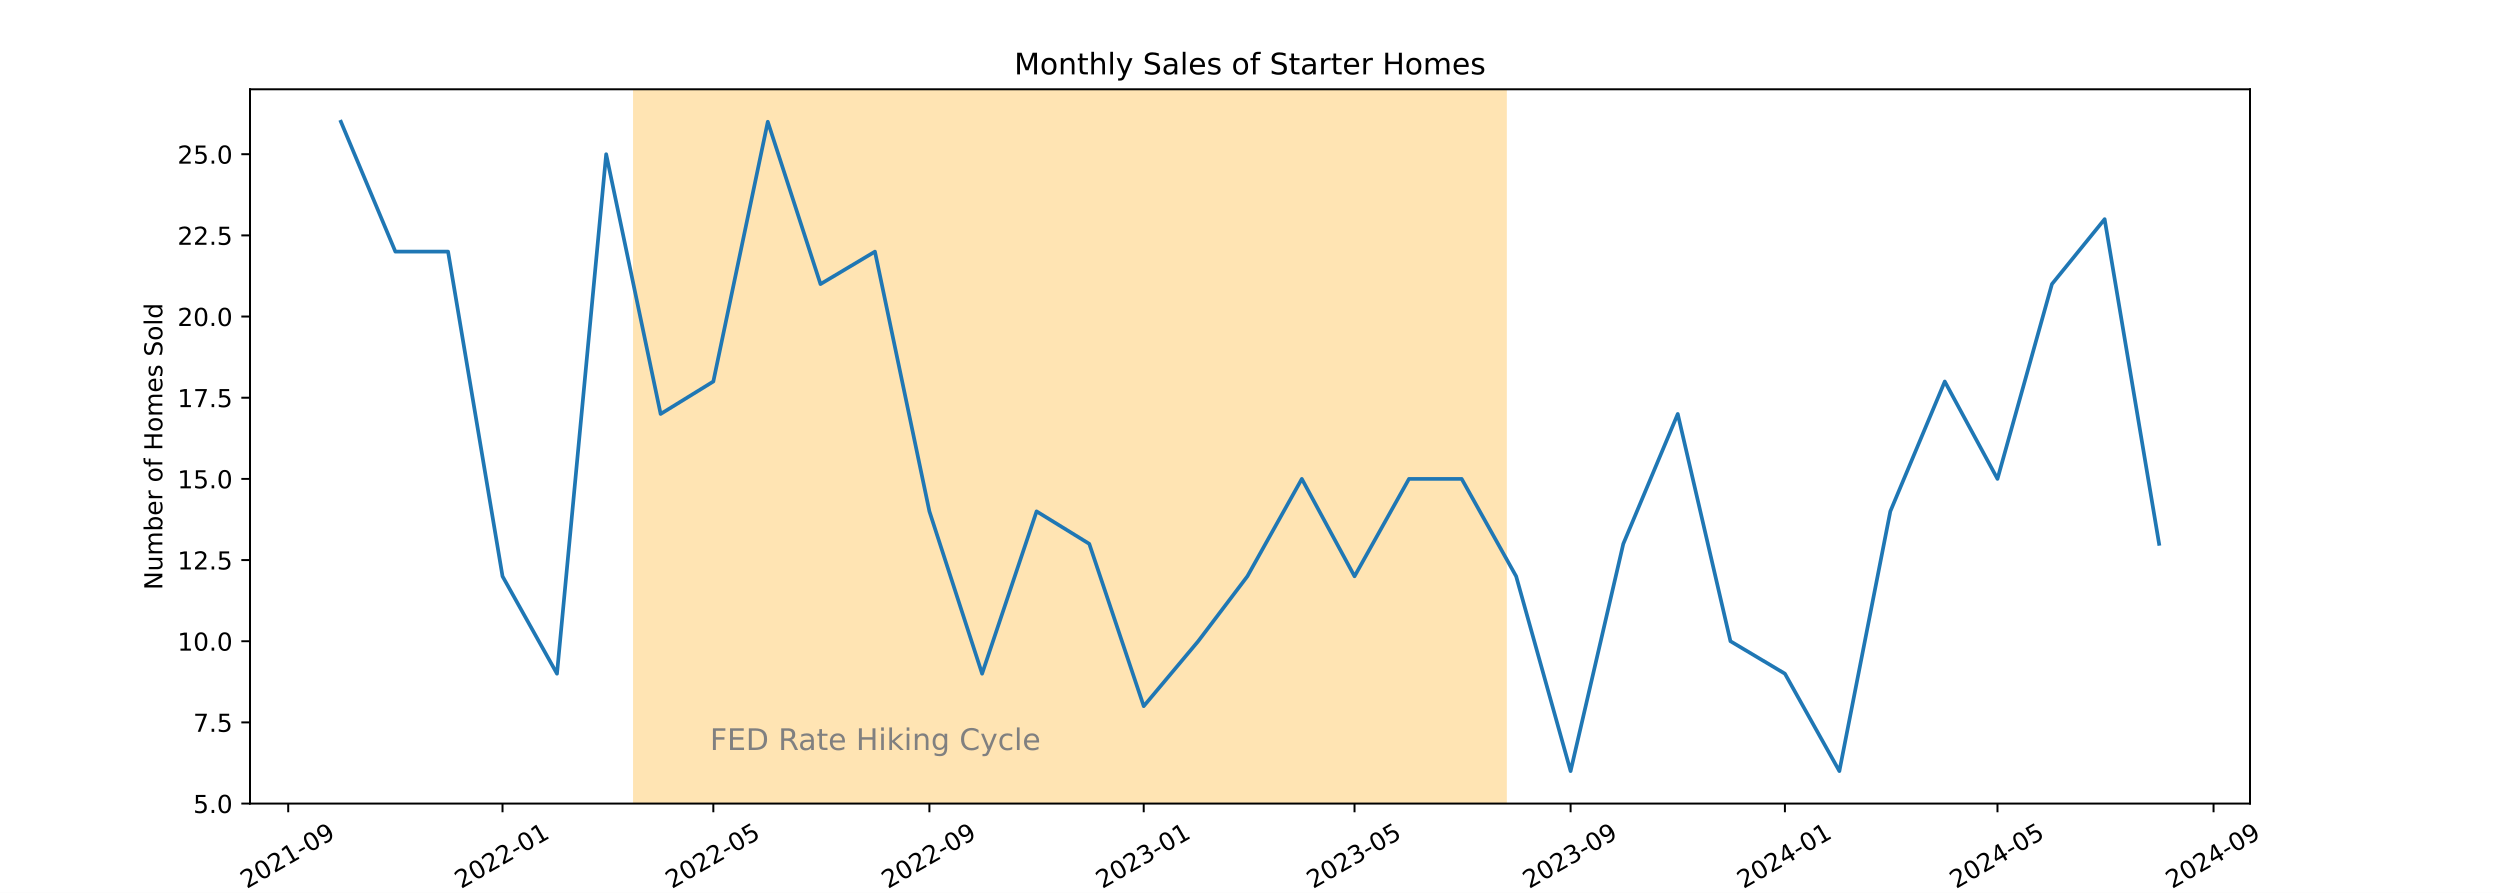
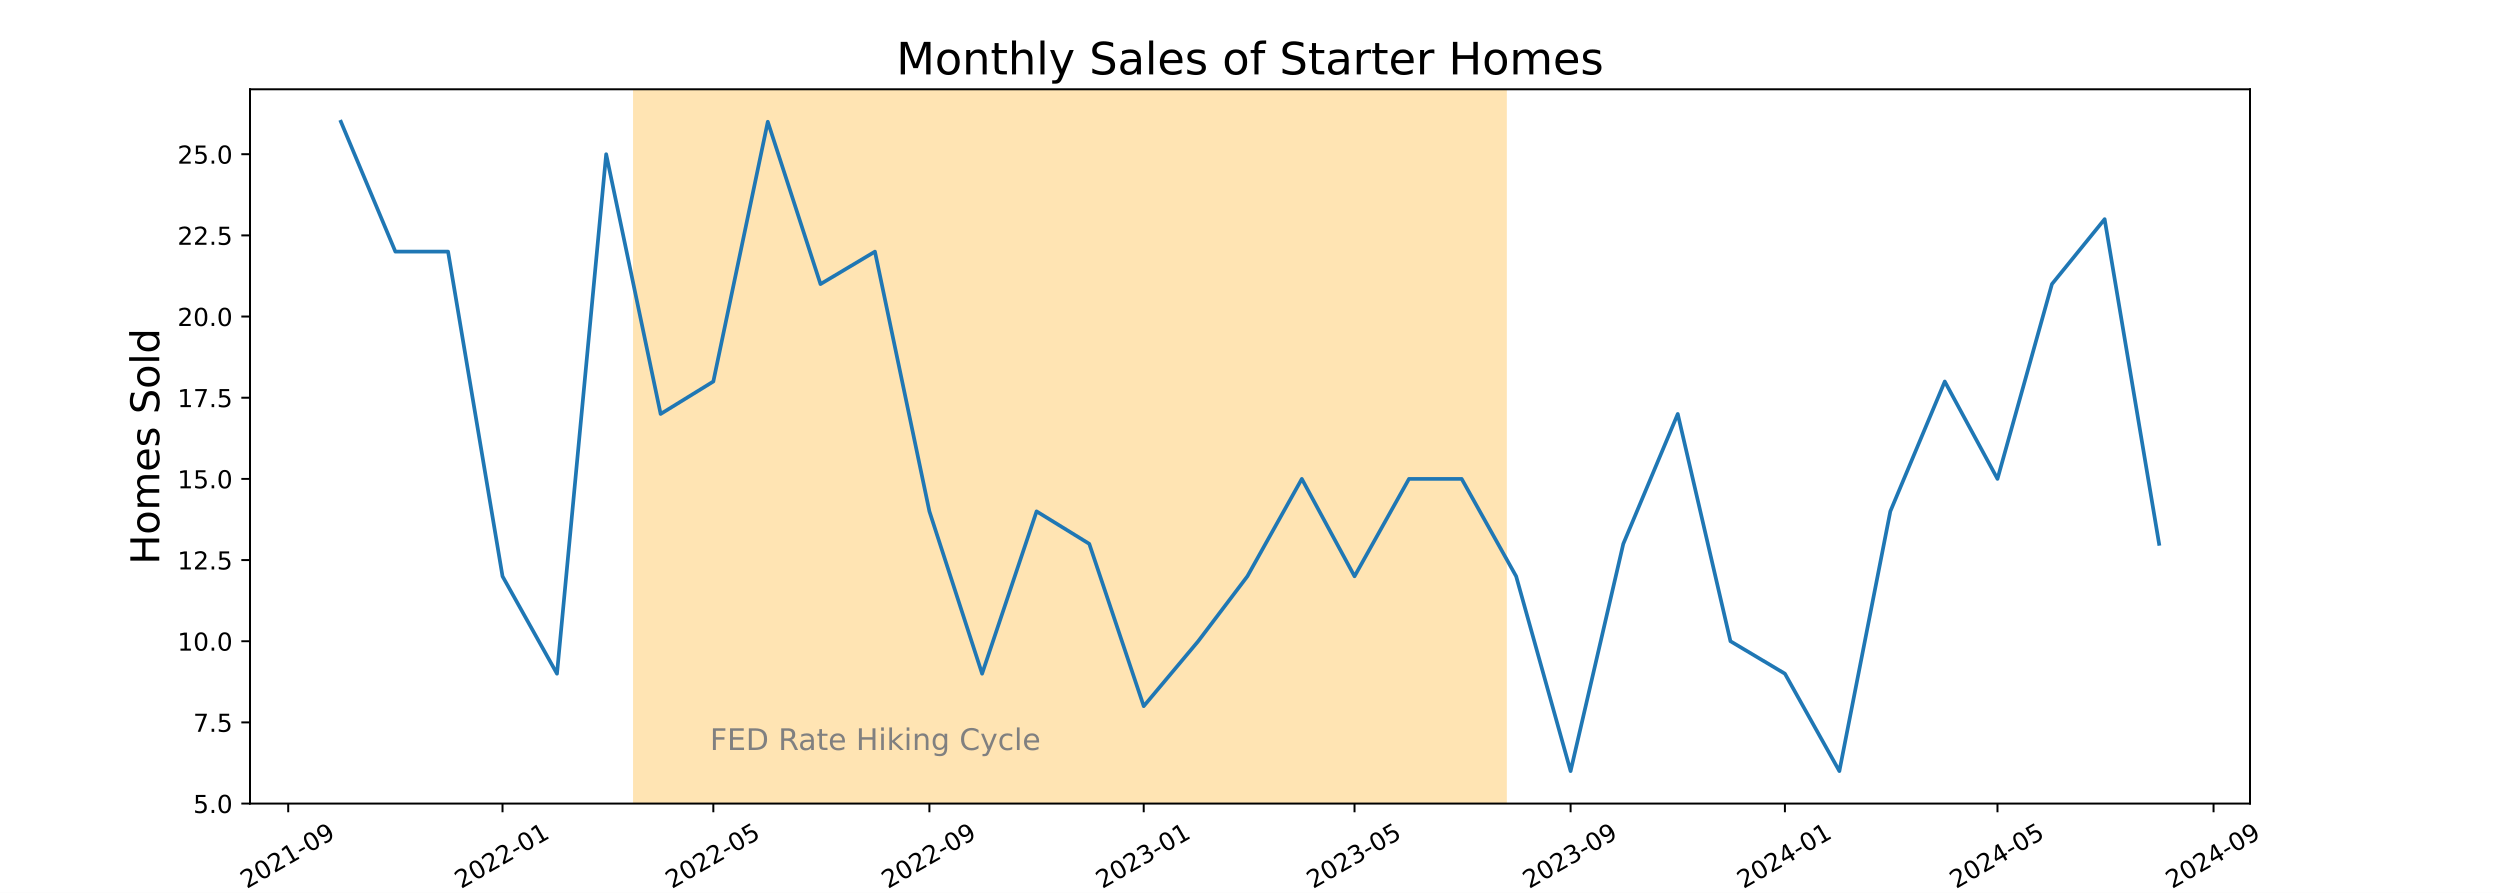
<svg xmlns="http://www.w3.org/2000/svg" xmlns:xlink="http://www.w3.org/1999/xlink" width="1008pt" height="360pt" viewBox="0 0 1008 360" version="1.1">
  <defs>
    <style type="text/css">*{stroke-linejoin: round; stroke-linecap: butt}</style>
  </defs>
  <g id="figure_1">
    <g id="patch_1">
      <path d="M 0 360  L 1008 360  L 1008 0  L 0 0  z " style="fill: #ffffff" />
    </g>
    <g id="axes_1">
      <g id="patch_2">
        <path d="M 100.8 324  L 907.2 324  L 907.2 36  L 100.8 36  z " style="fill: #ffffff" />
      </g>
      <g id="PolyCollection_1" />
      <g id="patch_3">
-         <path d="M 255.741 324  L 255.741 36  L 607.058 36  L 607.058 324  z " clip-path="url(#pe6e4d10401)" style="fill: #ffa500; opacity: 0.3; stroke: #ffa500; stroke-linejoin: miter" />
+         <path d="M 255.741 324  L 255.741 36  L 607.058 36  L 607.058 324  z " clip-path="url(#p9a53fb9c13)" style="fill: #ffa500; opacity: 0.3; stroke: #ffa500; stroke-linejoin: miter" />
      </g>
      <g id="matplotlib.axis_1">
        <g id="xtick_1">
          <g id="line2d_1">
            <defs>
-               <path id="m9766811fde" d="M 0 0  L 0 3.5  " style="stroke: #000000; stroke-width: 0.8" />
+               <path id="md01c073abd" d="M 0 0  L 0 3.5  " style="stroke: #000000; stroke-width: 0.8" />
            </defs>
            <g>
-               <use xlink:href="#m9766811fde" x="116.206" y="324" style="stroke: #000000; stroke-width: 0.8" />
+               <use xlink:href="#md01c073abd" x="116.206" y="324" style="stroke: #000000; stroke-width: 0.8" />
            </g>
          </g>
          <g id="text_1">
            <g transform="translate(99.49273 358.4718) rotate(-30) scale(0.1 -0.1)">
              <defs>
                <path id="DejaVuSans-32" d="M 1228 531  L 3431 531  L 3431 0  L 469 0  L 469 531  Q 828 903 1448 1529  Q 2069 2156 2228 2338  Q 2531 2678 2651 2914  Q 2772 3150 2772 3378  Q 2772 3750 2511 3984  Q 2250 4219 1831 4219  Q 1534 4219 1204 4116  Q 875 4013 500 3803  L 500 4441  Q 881 4594 1212 4672  Q 1544 4750 1819 4750  Q 2544 4750 2975 4387  Q 3406 4025 3406 3419  Q 3406 3131 3298 2873  Q 3191 2616 2906 2266  Q 2828 2175 2409 1742  Q 1991 1309 1228 531  z " transform="scale(0.015625)" />
                <path id="DejaVuSans-30" d="M 2034 4250  Q 1547 4250 1301 3770  Q 1056 3291 1056 2328  Q 1056 1369 1301 889  Q 1547 409 2034 409  Q 2525 409 2770 889  Q 3016 1369 3016 2328  Q 3016 3291 2770 3770  Q 2525 4250 2034 4250  z M 2034 4750  Q 2819 4750 3233 4129  Q 3647 3509 3647 2328  Q 3647 1150 3233 529  Q 2819 -91 2034 -91  Q 1250 -91 836 529  Q 422 1150 422 2328  Q 422 3509 836 4129  Q 1250 4750 2034 4750  z " transform="scale(0.015625)" />
                <path id="DejaVuSans-31" d="M 794 531  L 1825 531  L 1825 4091  L 703 3866  L 703 4441  L 1819 4666  L 2450 4666  L 2450 531  L 3481 531  L 3481 0  L 794 0  L 794 531  z " transform="scale(0.015625)" />
                <path id="DejaVuSans-2d" d="M 313 2009  L 1997 2009  L 1997 1497  L 313 1497  L 313 2009  z " transform="scale(0.015625)" />
                <path id="DejaVuSans-39" d="M 703 97  L 703 672  Q 941 559 1184 500  Q 1428 441 1663 441  Q 2288 441 2617 861  Q 2947 1281 2994 2138  Q 2813 1869 2534 1725  Q 2256 1581 1919 1581  Q 1219 1581 811 2004  Q 403 2428 403 3163  Q 403 3881 828 4315  Q 1253 4750 1959 4750  Q 2769 4750 3195 4129  Q 3622 3509 3622 2328  Q 3622 1225 3098 567  Q 2575 -91 1691 -91  Q 1453 -91 1209 -44  Q 966 3 703 97  z M 1959 2075  Q 2384 2075 2632 2365  Q 2881 2656 2881 3163  Q 2881 3666 2632 3958  Q 2384 4250 1959 4250  Q 1534 4250 1286 3958  Q 1038 3666 1038 3163  Q 1038 2656 1286 2365  Q 1534 2075 1959 2075  z " transform="scale(0.015625)" />
              </defs>
              <use xlink:href="#DejaVuSans-32" />
              <use xlink:href="#DejaVuSans-30" x="63.623" />
              <use xlink:href="#DejaVuSans-32" x="127.246" />
              <use xlink:href="#DejaVuSans-31" x="190.869" />
              <use xlink:href="#DejaVuSans-2d" x="254.492" />
              <use xlink:href="#DejaVuSans-30" x="290.576" />
              <use xlink:href="#DejaVuSans-39" x="354.199" />
            </g>
          </g>
        </g>
        <g id="xtick_2">
          <g id="line2d_2">
            <g>
-               <use xlink:href="#m9766811fde" x="202.618" y="324" style="stroke: #000000; stroke-width: 0.8" />
+               <use xlink:href="#md01c073abd" x="202.618" y="324" style="stroke: #000000; stroke-width: 0.8" />
            </g>
          </g>
          <g id="text_2">
            <g transform="translate(185.9054 358.4718) rotate(-30) scale(0.1 -0.1)">
              <use xlink:href="#DejaVuSans-32" />
              <use xlink:href="#DejaVuSans-30" x="63.623" />
              <use xlink:href="#DejaVuSans-32" x="127.246" />
              <use xlink:href="#DejaVuSans-32" x="190.869" />
              <use xlink:href="#DejaVuSans-2d" x="254.492" />
              <use xlink:href="#DejaVuSans-30" x="290.576" />
              <use xlink:href="#DejaVuSans-31" x="354.199" />
            </g>
          </g>
        </g>
        <g id="xtick_3">
          <g id="line2d_3">
            <g>
-               <use xlink:href="#m9766811fde" x="287.614" y="324" style="stroke: #000000; stroke-width: 0.8" />
+               <use xlink:href="#md01c073abd" x="287.614" y="324" style="stroke: #000000; stroke-width: 0.8" />
            </g>
          </g>
          <g id="text_3">
            <g transform="translate(270.9014 358.4718) rotate(-30) scale(0.1 -0.1)">
              <defs>
                <path id="DejaVuSans-35" d="M 691 4666  L 3169 4666  L 3169 4134  L 1269 4134  L 1269 2991  Q 1406 3038 1543 3061  Q 1681 3084 1819 3084  Q 2600 3084 3056 2656  Q 3513 2228 3513 1497  Q 3513 744 3044 326  Q 2575 -91 1722 -91  Q 1428 -91 1123 -41  Q 819 9 494 109  L 494 744  Q 775 591 1075 516  Q 1375 441 1709 441  Q 2250 441 2565 725  Q 2881 1009 2881 1497  Q 2881 1984 2565 2268  Q 2250 2553 1709 2553  Q 1456 2553 1204 2497  Q 953 2441 691 2322  L 691 4666  z " transform="scale(0.015625)" />
              </defs>
              <use xlink:href="#DejaVuSans-32" />
              <use xlink:href="#DejaVuSans-30" x="63.623" />
              <use xlink:href="#DejaVuSans-32" x="127.246" />
              <use xlink:href="#DejaVuSans-32" x="190.869" />
              <use xlink:href="#DejaVuSans-2d" x="254.492" />
              <use xlink:href="#DejaVuSans-30" x="290.576" />
              <use xlink:href="#DejaVuSans-35" x="354.199" />
            </g>
          </g>
        </g>
        <g id="xtick_4">
          <g id="line2d_4">
            <g>
-               <use xlink:href="#m9766811fde" x="374.735" y="324" style="stroke: #000000; stroke-width: 0.8" />
+               <use xlink:href="#md01c073abd" x="374.735" y="324" style="stroke: #000000; stroke-width: 0.8" />
            </g>
          </g>
          <g id="text_4">
            <g transform="translate(358.0224 358.4718) rotate(-30) scale(0.1 -0.1)">
              <use xlink:href="#DejaVuSans-32" />
              <use xlink:href="#DejaVuSans-30" x="63.623" />
              <use xlink:href="#DejaVuSans-32" x="127.246" />
              <use xlink:href="#DejaVuSans-32" x="190.869" />
              <use xlink:href="#DejaVuSans-2d" x="254.492" />
              <use xlink:href="#DejaVuSans-30" x="290.576" />
              <use xlink:href="#DejaVuSans-39" x="354.199" />
            </g>
          </g>
        </g>
        <g id="xtick_5">
          <g id="line2d_5">
            <g>
-               <use xlink:href="#m9766811fde" x="461.148" y="324" style="stroke: #000000; stroke-width: 0.8" />
+               <use xlink:href="#md01c073abd" x="461.148" y="324" style="stroke: #000000; stroke-width: 0.8" />
            </g>
          </g>
          <g id="text_5">
            <g transform="translate(444.435 358.4718) rotate(-30) scale(0.1 -0.1)">
              <defs>
                <path id="DejaVuSans-33" d="M 2597 2516  Q 3050 2419 3304 2112  Q 3559 1806 3559 1356  Q 3559 666 3084 287  Q 2609 -91 1734 -91  Q 1441 -91 1130 -33  Q 819 25 488 141  L 488 750  Q 750 597 1062 519  Q 1375 441 1716 441  Q 2309 441 2620 675  Q 2931 909 2931 1356  Q 2931 1769 2642 2001  Q 2353 2234 1838 2234  L 1294 2234  L 1294 2753  L 1863 2753  Q 2328 2753 2575 2939  Q 2822 3125 2822 3475  Q 2822 3834 2567 4026  Q 2313 4219 1838 4219  Q 1578 4219 1281 4162  Q 984 4106 628 3988  L 628 4550  Q 988 4650 1302 4700  Q 1616 4750 1894 4750  Q 2613 4750 3031 4423  Q 3450 4097 3450 3541  Q 3450 3153 3228 2886  Q 3006 2619 2597 2516  z " transform="scale(0.015625)" />
              </defs>
              <use xlink:href="#DejaVuSans-32" />
              <use xlink:href="#DejaVuSans-30" x="63.623" />
              <use xlink:href="#DejaVuSans-32" x="127.246" />
              <use xlink:href="#DejaVuSans-33" x="190.869" />
              <use xlink:href="#DejaVuSans-2d" x="254.492" />
              <use xlink:href="#DejaVuSans-30" x="290.576" />
              <use xlink:href="#DejaVuSans-31" x="354.199" />
            </g>
          </g>
        </g>
        <g id="xtick_6">
          <g id="line2d_6">
            <g>
-               <use xlink:href="#m9766811fde" x="546.144" y="324" style="stroke: #000000; stroke-width: 0.8" />
+               <use xlink:href="#md01c073abd" x="546.144" y="324" style="stroke: #000000; stroke-width: 0.8" />
            </g>
          </g>
          <g id="text_6">
            <g transform="translate(529.4311 358.4718) rotate(-30) scale(0.1 -0.1)">
              <use xlink:href="#DejaVuSans-32" />
              <use xlink:href="#DejaVuSans-30" x="63.623" />
              <use xlink:href="#DejaVuSans-32" x="127.246" />
              <use xlink:href="#DejaVuSans-33" x="190.869" />
              <use xlink:href="#DejaVuSans-2d" x="254.492" />
              <use xlink:href="#DejaVuSans-30" x="290.576" />
              <use xlink:href="#DejaVuSans-35" x="354.199" />
            </g>
          </g>
        </g>
        <g id="xtick_7">
          <g id="line2d_7">
            <g>
-               <use xlink:href="#m9766811fde" x="633.265" y="324" style="stroke: #000000; stroke-width: 0.8" />
+               <use xlink:href="#md01c073abd" x="633.265" y="324" style="stroke: #000000; stroke-width: 0.8" />
            </g>
          </g>
          <g id="text_7">
            <g transform="translate(616.552 358.4718) rotate(-30) scale(0.1 -0.1)">
              <use xlink:href="#DejaVuSans-32" />
              <use xlink:href="#DejaVuSans-30" x="63.623" />
              <use xlink:href="#DejaVuSans-32" x="127.246" />
              <use xlink:href="#DejaVuSans-33" x="190.869" />
              <use xlink:href="#DejaVuSans-2d" x="254.492" />
              <use xlink:href="#DejaVuSans-30" x="290.576" />
              <use xlink:href="#DejaVuSans-39" x="354.199" />
            </g>
          </g>
        </g>
        <g id="xtick_8">
          <g id="line2d_8">
            <g>
-               <use xlink:href="#m9766811fde" x="719.677" y="324" style="stroke: #000000; stroke-width: 0.8" />
+               <use xlink:href="#md01c073abd" x="719.677" y="324" style="stroke: #000000; stroke-width: 0.8" />
            </g>
          </g>
          <g id="text_8">
            <g transform="translate(702.9647 358.4718) rotate(-30) scale(0.1 -0.1)">
              <defs>
                <path id="DejaVuSans-34" d="M 2419 4116  L 825 1625  L 2419 1625  L 2419 4116  z M 2253 4666  L 3047 4666  L 3047 1625  L 3713 1625  L 3713 1100  L 3047 1100  L 3047 0  L 2419 0  L 2419 1100  L 313 1100  L 313 1709  L 2253 4666  z " transform="scale(0.015625)" />
              </defs>
              <use xlink:href="#DejaVuSans-32" />
              <use xlink:href="#DejaVuSans-30" x="63.623" />
              <use xlink:href="#DejaVuSans-32" x="127.246" />
              <use xlink:href="#DejaVuSans-34" x="190.869" />
              <use xlink:href="#DejaVuSans-2d" x="254.492" />
              <use xlink:href="#DejaVuSans-30" x="290.576" />
              <use xlink:href="#DejaVuSans-31" x="354.199" />
            </g>
          </g>
        </g>
        <g id="xtick_9">
          <g id="line2d_9">
            <g>
-               <use xlink:href="#m9766811fde" x="805.382" y="324" style="stroke: #000000; stroke-width: 0.8" />
+               <use xlink:href="#md01c073abd" x="805.382" y="324" style="stroke: #000000; stroke-width: 0.8" />
            </g>
          </g>
          <g id="text_9">
            <g transform="translate(788.669 358.4718) rotate(-30) scale(0.1 -0.1)">
              <use xlink:href="#DejaVuSans-32" />
              <use xlink:href="#DejaVuSans-30" x="63.623" />
              <use xlink:href="#DejaVuSans-32" x="127.246" />
              <use xlink:href="#DejaVuSans-34" x="190.869" />
              <use xlink:href="#DejaVuSans-2d" x="254.492" />
              <use xlink:href="#DejaVuSans-30" x="290.576" />
              <use xlink:href="#DejaVuSans-35" x="354.199" />
            </g>
          </g>
        </g>
        <g id="xtick_10">
          <g id="line2d_10">
            <g>
-               <use xlink:href="#m9766811fde" x="892.503" y="324" style="stroke: #000000; stroke-width: 0.8" />
+               <use xlink:href="#md01c073abd" x="892.503" y="324" style="stroke: #000000; stroke-width: 0.8" />
            </g>
          </g>
          <g id="text_10">
            <g transform="translate(875.79 358.4718) rotate(-30) scale(0.1 -0.1)">
              <use xlink:href="#DejaVuSans-32" />
              <use xlink:href="#DejaVuSans-30" x="63.623" />
              <use xlink:href="#DejaVuSans-32" x="127.246" />
              <use xlink:href="#DejaVuSans-34" x="190.869" />
              <use xlink:href="#DejaVuSans-2d" x="254.492" />
              <use xlink:href="#DejaVuSans-30" x="290.576" />
              <use xlink:href="#DejaVuSans-39" x="354.199" />
            </g>
          </g>
        </g>
      </g>
      <g id="matplotlib.axis_2">
        <g id="ytick_1">
          <g id="line2d_11">
            <defs>
-               <path id="mc3ea44d71b" d="M 0 0  L -3.5 0  " style="stroke: #000000; stroke-width: 0.8" />
+               <path id="m4386e6cf25" d="M 0 0  L -3.5 0  " style="stroke: #000000; stroke-width: 0.8" />
            </defs>
            <g>
-               <use xlink:href="#mc3ea44d71b" x="100.8" y="324" style="stroke: #000000; stroke-width: 0.8" />
+               <use xlink:href="#m4386e6cf25" x="100.8" y="324" style="stroke: #000000; stroke-width: 0.8" />
            </g>
          </g>
          <g id="text_11">
            <g transform="translate(77.89687 327.7992) scale(0.1 -0.1)">
              <defs>
                <path id="DejaVuSans-2e" d="M 684 794  L 1344 794  L 1344 0  L 684 0  L 684 794  z " transform="scale(0.015625)" />
              </defs>
              <use xlink:href="#DejaVuSans-35" />
              <use xlink:href="#DejaVuSans-2e" x="63.623" />
              <use xlink:href="#DejaVuSans-30" x="95.41" />
            </g>
          </g>
        </g>
        <g id="ytick_2">
          <g id="line2d_12">
            <g>
-               <use xlink:href="#mc3ea44d71b" x="100.8" y="291.273" style="stroke: #000000; stroke-width: 0.8" />
+               <use xlink:href="#m4386e6cf25" x="100.8" y="291.273" style="stroke: #000000; stroke-width: 0.8" />
            </g>
          </g>
          <g id="text_12">
            <g transform="translate(77.89687 295.0719) scale(0.1 -0.1)">
              <defs>
                <path id="DejaVuSans-37" d="M 525 4666  L 3525 4666  L 3525 4397  L 1831 0  L 1172 0  L 2766 4134  L 525 4134  L 525 4666  z " transform="scale(0.015625)" />
              </defs>
              <use xlink:href="#DejaVuSans-37" />
              <use xlink:href="#DejaVuSans-2e" x="63.623" />
              <use xlink:href="#DejaVuSans-35" x="95.41" />
            </g>
          </g>
        </g>
        <g id="ytick_3">
          <g id="line2d_13">
            <g>
-               <use xlink:href="#mc3ea44d71b" x="100.8" y="258.545" style="stroke: #000000; stroke-width: 0.8" />
+               <use xlink:href="#m4386e6cf25" x="100.8" y="258.545" style="stroke: #000000; stroke-width: 0.8" />
            </g>
          </g>
          <g id="text_13">
            <g transform="translate(71.53437 262.3447) scale(0.1 -0.1)">
              <use xlink:href="#DejaVuSans-31" />
              <use xlink:href="#DejaVuSans-30" x="63.623" />
              <use xlink:href="#DejaVuSans-2e" x="127.246" />
              <use xlink:href="#DejaVuSans-30" x="159.033" />
            </g>
          </g>
        </g>
        <g id="ytick_4">
          <g id="line2d_14">
            <g>
-               <use xlink:href="#mc3ea44d71b" x="100.8" y="225.818" style="stroke: #000000; stroke-width: 0.8" />
+               <use xlink:href="#m4386e6cf25" x="100.8" y="225.818" style="stroke: #000000; stroke-width: 0.8" />
            </g>
          </g>
          <g id="text_14">
            <g transform="translate(71.53437 229.6174) scale(0.1 -0.1)">
              <use xlink:href="#DejaVuSans-31" />
              <use xlink:href="#DejaVuSans-32" x="63.623" />
              <use xlink:href="#DejaVuSans-2e" x="127.246" />
              <use xlink:href="#DejaVuSans-35" x="159.033" />
            </g>
          </g>
        </g>
        <g id="ytick_5">
          <g id="line2d_15">
            <g>
-               <use xlink:href="#mc3ea44d71b" x="100.8" y="193.091" style="stroke: #000000; stroke-width: 0.8" />
+               <use xlink:href="#m4386e6cf25" x="100.8" y="193.091" style="stroke: #000000; stroke-width: 0.8" />
            </g>
          </g>
          <g id="text_15">
            <g transform="translate(71.53437 196.8901) scale(0.1 -0.1)">
              <use xlink:href="#DejaVuSans-31" />
              <use xlink:href="#DejaVuSans-35" x="63.623" />
              <use xlink:href="#DejaVuSans-2e" x="127.246" />
              <use xlink:href="#DejaVuSans-30" x="159.033" />
            </g>
          </g>
        </g>
        <g id="ytick_6">
          <g id="line2d_16">
            <g>
-               <use xlink:href="#mc3ea44d71b" x="100.8" y="160.364" style="stroke: #000000; stroke-width: 0.8" />
+               <use xlink:href="#m4386e6cf25" x="100.8" y="160.364" style="stroke: #000000; stroke-width: 0.8" />
            </g>
          </g>
          <g id="text_16">
            <g transform="translate(71.53437 164.1629) scale(0.1 -0.1)">
              <use xlink:href="#DejaVuSans-31" />
              <use xlink:href="#DejaVuSans-37" x="63.623" />
              <use xlink:href="#DejaVuSans-2e" x="127.246" />
              <use xlink:href="#DejaVuSans-35" x="159.033" />
            </g>
          </g>
        </g>
        <g id="ytick_7">
          <g id="line2d_17">
            <g>
-               <use xlink:href="#mc3ea44d71b" x="100.8" y="127.636" style="stroke: #000000; stroke-width: 0.8" />
+               <use xlink:href="#m4386e6cf25" x="100.8" y="127.636" style="stroke: #000000; stroke-width: 0.8" />
            </g>
          </g>
          <g id="text_17">
            <g transform="translate(71.53437 131.4356) scale(0.1 -0.1)">
              <use xlink:href="#DejaVuSans-32" />
              <use xlink:href="#DejaVuSans-30" x="63.623" />
              <use xlink:href="#DejaVuSans-2e" x="127.246" />
              <use xlink:href="#DejaVuSans-30" x="159.033" />
            </g>
          </g>
        </g>
        <g id="ytick_8">
          <g id="line2d_18">
            <g>
-               <use xlink:href="#mc3ea44d71b" x="100.8" y="94.909" style="stroke: #000000; stroke-width: 0.8" />
+               <use xlink:href="#m4386e6cf25" x="100.8" y="94.909" style="stroke: #000000; stroke-width: 0.8" />
            </g>
          </g>
          <g id="text_18">
            <g transform="translate(71.53437 98.70831) scale(0.1 -0.1)">
              <use xlink:href="#DejaVuSans-32" />
              <use xlink:href="#DejaVuSans-32" x="63.623" />
              <use xlink:href="#DejaVuSans-2e" x="127.246" />
              <use xlink:href="#DejaVuSans-35" x="159.033" />
            </g>
          </g>
        </g>
        <g id="ytick_9">
          <g id="line2d_19">
            <g>
-               <use xlink:href="#mc3ea44d71b" x="100.8" y="62.182" style="stroke: #000000; stroke-width: 0.8" />
+               <use xlink:href="#m4386e6cf25" x="100.8" y="62.182" style="stroke: #000000; stroke-width: 0.8" />
            </g>
          </g>
          <g id="text_19">
            <g transform="translate(71.53437 65.98104) scale(0.1 -0.1)">
              <use xlink:href="#DejaVuSans-32" />
              <use xlink:href="#DejaVuSans-35" x="63.623" />
              <use xlink:href="#DejaVuSans-2e" x="127.246" />
              <use xlink:href="#DejaVuSans-30" x="159.033" />
            </g>
          </g>
        </g>
        <g id="text_20">
-           <g transform="translate(65.45469 237.8406) rotate(-90) scale(0.1 -0.1)">
+           <g transform="translate(64.20687 227.6113) rotate(-90) scale(0.16 -0.16)">
            <defs>
-               <path id="DejaVuSans-4e" d="M 628 4666  L 1478 4666  L 3547 763  L 3547 4666  L 4159 4666  L 4159 0  L 3309 0  L 1241 3903  L 1241 0  L 628 0  L 628 4666  z " transform="scale(0.015625)" />
-               <path id="DejaVuSans-75" d="M 544 1381  L 544 3500  L 1119 3500  L 1119 1403  Q 1119 906 1312 657  Q 1506 409 1894 409  Q 2359 409 2629 706  Q 2900 1003 2900 1516  L 2900 3500  L 3475 3500  L 3475 0  L 2900 0  L 2900 538  Q 2691 219 2414 64  Q 2138 -91 1772 -91  Q 1169 -91 856 284  Q 544 659 544 1381  z M 1991 3584  L 1991 3584  z " transform="scale(0.015625)" />
+               <path id="DejaVuSans-48" d="M 628 4666  L 1259 4666  L 1259 2753  L 3553 2753  L 3553 4666  L 4184 4666  L 4184 0  L 3553 0  L 3553 2222  L 1259 2222  L 1259 0  L 628 0  L 628 4666  z " transform="scale(0.015625)" />
+               <path id="DejaVuSans-6f" d="M 1959 3097  Q 1497 3097 1228 2736  Q 959 2375 959 1747  Q 959 1119 1226 758  Q 1494 397 1959 397  Q 2419 397 2687 759  Q 2956 1122 2956 1747  Q 2956 2369 2687 2733  Q 2419 3097 1959 3097  z M 1959 3584  Q 2709 3584 3137 3096  Q 3566 2609 3566 1747  Q 3566 888 3137 398  Q 2709 -91 1959 -91  Q 1206 -91 779 398  Q 353 888 353 1747  Q 353 2609 779 3096  Q 1206 3584 1959 3584  z " transform="scale(0.015625)" />
              <path id="DejaVuSans-6d" d="M 3328 2828  Q 3544 3216 3844 3400  Q 4144 3584 4550 3584  Q 5097 3584 5394 3201  Q 5691 2819 5691 2113  L 5691 0  L 5113 0  L 5113 2094  Q 5113 2597 4934 2840  Q 4756 3084 4391 3084  Q 3944 3084 3684 2787  Q 3425 2491 3425 1978  L 3425 0  L 2847 0  L 2847 2094  Q 2847 2600 2669 2842  Q 2491 3084 2119 3084  Q 1678 3084 1418 2786  Q 1159 2488 1159 1978  L 1159 0  L 581 0  L 581 3500  L 1159 3500  L 1159 2956  Q 1356 3278 1631 3431  Q 1906 3584 2284 3584  Q 2666 3584 2933 3390  Q 3200 3197 3328 2828  z " transform="scale(0.015625)" />
-               <path id="DejaVuSans-62" d="M 3116 1747  Q 3116 2381 2855 2742  Q 2594 3103 2138 3103  Q 1681 3103 1420 2742  Q 1159 2381 1159 1747  Q 1159 1113 1420 752  Q 1681 391 2138 391  Q 2594 391 2855 752  Q 3116 1113 3116 1747  z M 1159 2969  Q 1341 3281 1617 3432  Q 1894 3584 2278 3584  Q 2916 3584 3314 3078  Q 3713 2572 3713 1747  Q 3713 922 3314 415  Q 2916 -91 2278 -91  Q 1894 -91 1617 61  Q 1341 213 1159 525  L 1159 0  L 581 0  L 581 4863  L 1159 4863  L 1159 2969  z " transform="scale(0.015625)" />
              <path id="DejaVuSans-65" d="M 3597 1894  L 3597 1613  L 953 1613  Q 991 1019 1311 708  Q 1631 397 2203 397  Q 2534 397 2845 478  Q 3156 559 3463 722  L 3463 178  Q 3153 47 2828 -22  Q 2503 -91 2169 -91  Q 1331 -91 842 396  Q 353 884 353 1716  Q 353 2575 817 3079  Q 1281 3584 2069 3584  Q 2775 3584 3186 3129  Q 3597 2675 3597 1894  z M 3022 2063  Q 3016 2534 2758 2815  Q 2500 3097 2075 3097  Q 1594 3097 1305 2825  Q 1016 2553 972 2059  L 3022 2063  z " transform="scale(0.015625)" />
-               <path id="DejaVuSans-72" d="M 2631 2963  Q 2534 3019 2420 3045  Q 2306 3072 2169 3072  Q 1681 3072 1420 2755  Q 1159 2438 1159 1844  L 1159 0  L 581 0  L 581 3500  L 1159 3500  L 1159 2956  Q 1341 3275 1631 3429  Q 1922 3584 2338 3584  Q 2397 3584 2469 3576  Q 2541 3569 2628 3553  L 2631 2963  z " transform="scale(0.015625)" />
+               <path id="DejaVuSans-73" d="M 2834 3397  L 2834 2853  Q 2591 2978 2328 3040  Q 2066 3103 1784 3103  Q 1356 3103 1142 2972  Q 928 2841 928 2578  Q 928 2378 1081 2264  Q 1234 2150 1697 2047  L 1894 2003  Q 2506 1872 2764 1633  Q 3022 1394 3022 966  Q 3022 478 2636 193  Q 2250 -91 1575 -91  Q 1294 -91 989 -36  Q 684 19 347 128  L 347 722  Q 666 556 975 473  Q 1284 391 1588 391  Q 1994 391 2212 530  Q 2431 669 2431 922  Q 2431 1156 2273 1281  Q 2116 1406 1581 1522  L 1381 1569  Q 847 1681 609 1914  Q 372 2147 372 2553  Q 372 3047 722 3315  Q 1072 3584 1716 3584  Q 2034 3584 2315 3537  Q 2597 3491 2834 3397  z " transform="scale(0.015625)" />
              <path id="DejaVuSans-20" transform="scale(0.015625)" />
-               <path id="DejaVuSans-6f" d="M 1959 3097  Q 1497 3097 1228 2736  Q 959 2375 959 1747  Q 959 1119 1226 758  Q 1494 397 1959 397  Q 2419 397 2687 759  Q 2956 1122 2956 1747  Q 2956 2369 2687 2733  Q 2419 3097 1959 3097  z M 1959 3584  Q 2709 3584 3137 3096  Q 3566 2609 3566 1747  Q 3566 888 3137 398  Q 2709 -91 1959 -91  Q 1206 -91 779 398  Q 353 888 353 1747  Q 353 2609 779 3096  Q 1206 3584 1959 3584  z " transform="scale(0.015625)" />
-               <path id="DejaVuSans-66" d="M 2375 4863  L 2375 4384  L 1825 4384  Q 1516 4384 1395 4259  Q 1275 4134 1275 3809  L 1275 3500  L 2222 3500  L 2222 3053  L 1275 3053  L 1275 0  L 697 0  L 697 3053  L 147 3053  L 147 3500  L 697 3500  L 697 3744  Q 697 4328 969 4595  Q 1241 4863 1831 4863  L 2375 4863  z " transform="scale(0.015625)" />
-               <path id="DejaVuSans-48" d="M 628 4666  L 1259 4666  L 1259 2753  L 3553 2753  L 3553 4666  L 4184 4666  L 4184 0  L 3553 0  L 3553 2222  L 1259 2222  L 1259 0  L 628 0  L 628 4666  z " transform="scale(0.015625)" />
-               <path id="DejaVuSans-73" d="M 2834 3397  L 2834 2853  Q 2591 2978 2328 3040  Q 2066 3103 1784 3103  Q 1356 3103 1142 2972  Q 928 2841 928 2578  Q 928 2378 1081 2264  Q 1234 2150 1697 2047  L 1894 2003  Q 2506 1872 2764 1633  Q 3022 1394 3022 966  Q 3022 478 2636 193  Q 2250 -91 1575 -91  Q 1294 -91 989 -36  Q 684 19 347 128  L 347 722  Q 666 556 975 473  Q 1284 391 1588 391  Q 1994 391 2212 530  Q 2431 669 2431 922  Q 2431 1156 2273 1281  Q 2116 1406 1581 1522  L 1381 1569  Q 847 1681 609 1914  Q 372 2147 372 2553  Q 372 3047 722 3315  Q 1072 3584 1716 3584  Q 2034 3584 2315 3537  Q 2597 3491 2834 3397  z " transform="scale(0.015625)" />
              <path id="DejaVuSans-53" d="M 3425 4513  L 3425 3897  Q 3066 4069 2747 4153  Q 2428 4238 2131 4238  Q 1616 4238 1336 4038  Q 1056 3838 1056 3469  Q 1056 3159 1242 3001  Q 1428 2844 1947 2747  L 2328 2669  Q 3034 2534 3370 2195  Q 3706 1856 3706 1288  Q 3706 609 3251 259  Q 2797 -91 1919 -91  Q 1588 -91 1214 -16  Q 841 59 441 206  L 441 856  Q 825 641 1194 531  Q 1563 422 1919 422  Q 2459 422 2753 634  Q 3047 847 3047 1241  Q 3047 1584 2836 1778  Q 2625 1972 2144 2069  L 1759 2144  Q 1053 2284 737 2584  Q 422 2884 422 3419  Q 422 4038 858 4394  Q 1294 4750 2059 4750  Q 2388 4750 2728 4690  Q 3069 4631 3425 4513  z " transform="scale(0.015625)" />
              <path id="DejaVuSans-6c" d="M 603 4863  L 1178 4863  L 1178 0  L 603 0  L 603 4863  z " transform="scale(0.015625)" />
              <path id="DejaVuSans-64" d="M 2906 2969  L 2906 4863  L 3481 4863  L 3481 0  L 2906 0  L 2906 525  Q 2725 213 2448 61  Q 2172 -91 1784 -91  Q 1150 -91 751 415  Q 353 922 353 1747  Q 353 2572 751 3078  Q 1150 3584 1784 3584  Q 2172 3584 2448 3432  Q 2725 3281 2906 2969  z M 947 1747  Q 947 1113 1208 752  Q 1469 391 1925 391  Q 2381 391 2643 752  Q 2906 1113 2906 1747  Q 2906 2381 2643 2742  Q 2381 3103 1925 3103  Q 1469 3103 1208 2742  Q 947 2381 947 1747  z " transform="scale(0.015625)" />
            </defs>
-             <use xlink:href="#DejaVuSans-4e" />
-             <use xlink:href="#DejaVuSans-75" x="74.805" />
-             <use xlink:href="#DejaVuSans-6d" x="138.184" />
-             <use xlink:href="#DejaVuSans-62" x="235.596" />
-             <use xlink:href="#DejaVuSans-65" x="299.072" />
-             <use xlink:href="#DejaVuSans-72" x="360.596" />
-             <use xlink:href="#DejaVuSans-20" x="401.709" />
-             <use xlink:href="#DejaVuSans-6f" x="433.496" />
-             <use xlink:href="#DejaVuSans-66" x="494.678" />
-             <use xlink:href="#DejaVuSans-20" x="529.883" />
-             <use xlink:href="#DejaVuSans-48" x="561.67" />
-             <use xlink:href="#DejaVuSans-6f" x="636.865" />
-             <use xlink:href="#DejaVuSans-6d" x="698.047" />
-             <use xlink:href="#DejaVuSans-65" x="795.459" />
-             <use xlink:href="#DejaVuSans-73" x="856.982" />
-             <use xlink:href="#DejaVuSans-20" x="909.082" />
-             <use xlink:href="#DejaVuSans-53" x="940.869" />
-             <use xlink:href="#DejaVuSans-6f" x="1004.346" />
-             <use xlink:href="#DejaVuSans-6c" x="1065.527" />
-             <use xlink:href="#DejaVuSans-64" x="1093.311" />
+             <use xlink:href="#DejaVuSans-48" />
+             <use xlink:href="#DejaVuSans-6f" x="75.195" />
+             <use xlink:href="#DejaVuSans-6d" x="136.377" />
+             <use xlink:href="#DejaVuSans-65" x="233.789" />
+             <use xlink:href="#DejaVuSans-73" x="295.312" />
+             <use xlink:href="#DejaVuSans-20" x="347.412" />
+             <use xlink:href="#DejaVuSans-53" x="379.199" />
+             <use xlink:href="#DejaVuSans-6f" x="442.676" />
+             <use xlink:href="#DejaVuSans-6c" x="503.857" />
+             <use xlink:href="#DejaVuSans-64" x="531.641" />
          </g>
        </g>
      </g>
      <g id="line2d_20">
-         <path d="M 137.455 49.091  L 159.412 101.455  L 180.661 101.455  L 202.618 232.364  L 224.575 271.636  L 244.408 62.182  L 266.365 166.909  L 287.614 153.818  L 309.572 49.091  L 330.821 114.545  L 352.778 101.455  L 374.735 206.182  L 395.984 271.636  L 417.942 206.182  L 439.191 219.273  L 461.148 284.727  L 483.105 258.545  L 502.938 232.364  L 524.895 193.091  L 546.144 232.364  L 568.101 193.091  L 589.35 193.091  L 611.308 232.364  L 633.265 310.909  L 654.514 219.273  L 676.471 166.909  L 697.72 258.545  L 719.677 271.636  L 741.635 310.909  L 762.175 206.182  L 784.133 153.818  L 805.382 193.091  L 827.339 114.545  L 848.588 88.364  L 870.545 219.273  " clip-path="url(#pe6e4d10401)" style="fill: none; stroke: #1f77b4; stroke-width: 1.5; stroke-linecap: square" />
+         <path d="M 137.455 49.091  L 159.412 101.455  L 180.661 101.455  L 202.618 232.364  L 224.575 271.636  L 244.408 62.182  L 266.365 166.909  L 287.614 153.818  L 309.572 49.091  L 330.821 114.545  L 352.778 101.455  L 374.735 206.182  L 395.984 271.636  L 417.942 206.182  L 439.191 219.273  L 461.148 284.727  L 483.105 258.545  L 502.938 232.364  L 524.895 193.091  L 546.144 232.364  L 568.101 193.091  L 589.35 193.091  L 611.308 232.364  L 633.265 310.909  L 654.514 219.273  L 676.471 166.909  L 697.72 258.545  L 719.677 271.636  L 741.635 310.909  L 762.175 206.182  L 784.133 153.818  L 805.382 193.091  L 827.339 114.545  L 848.588 88.364  L 870.545 219.273  " clip-path="url(#p9a53fb9c13)" style="fill: none; stroke: #1f77b4; stroke-width: 1.5; stroke-linecap: square" />
      </g>
      <g id="patch_4">
        <path d="M 100.8 324  L 100.8 36  " style="fill: none; stroke: #000000; stroke-width: 0.8; stroke-linejoin: miter; stroke-linecap: square" />
      </g>
      <g id="patch_5">
        <path d="M 907.2 324  L 907.2 36  " style="fill: none; stroke: #000000; stroke-width: 0.8; stroke-linejoin: miter; stroke-linecap: square" />
      </g>
      <g id="patch_6">
        <path d="M 100.8 324  L 907.2 324  " style="fill: none; stroke: #000000; stroke-width: 0.8; stroke-linejoin: miter; stroke-linecap: square" />
      </g>
      <g id="patch_7">
        <path d="M 100.8 36  L 907.2 36  " style="fill: none; stroke: #000000; stroke-width: 0.8; stroke-linejoin: miter; stroke-linecap: square" />
      </g>
      <g id="text_21">
        <g style="fill: #808080" transform="translate(286.272 302.4) scale(0.12 -0.12)">
          <defs>
            <path id="DejaVuSans-46" d="M 628 4666  L 3309 4666  L 3309 4134  L 1259 4134  L 1259 2759  L 3109 2759  L 3109 2228  L 1259 2228  L 1259 0  L 628 0  L 628 4666  z " transform="scale(0.015625)" />
            <path id="DejaVuSans-45" d="M 628 4666  L 3578 4666  L 3578 4134  L 1259 4134  L 1259 2753  L 3481 2753  L 3481 2222  L 1259 2222  L 1259 531  L 3634 531  L 3634 0  L 628 0  L 628 4666  z " transform="scale(0.015625)" />
            <path id="DejaVuSans-44" d="M 1259 4147  L 1259 519  L 2022 519  Q 2988 519 3436 956  Q 3884 1394 3884 2338  Q 3884 3275 3436 3711  Q 2988 4147 2022 4147  L 1259 4147  z M 628 4666  L 1925 4666  Q 3281 4666 3915 4102  Q 4550 3538 4550 2338  Q 4550 1131 3912 565  Q 3275 0 1925 0  L 628 0  L 628 4666  z " transform="scale(0.015625)" />
            <path id="DejaVuSans-52" d="M 2841 2188  Q 3044 2119 3236 1894  Q 3428 1669 3622 1275  L 4263 0  L 3584 0  L 2988 1197  Q 2756 1666 2539 1819  Q 2322 1972 1947 1972  L 1259 1972  L 1259 0  L 628 0  L 628 4666  L 2053 4666  Q 2853 4666 3247 4331  Q 3641 3997 3641 3322  Q 3641 2881 3436 2590  Q 3231 2300 2841 2188  z M 1259 4147  L 1259 2491  L 2053 2491  Q 2509 2491 2742 2702  Q 2975 2913 2975 3322  Q 2975 3731 2742 3939  Q 2509 4147 2053 4147  L 1259 4147  z " transform="scale(0.015625)" />
            <path id="DejaVuSans-61" d="M 2194 1759  Q 1497 1759 1228 1600  Q 959 1441 959 1056  Q 959 750 1161 570  Q 1363 391 1709 391  Q 2188 391 2477 730  Q 2766 1069 2766 1631  L 2766 1759  L 2194 1759  z M 3341 1997  L 3341 0  L 2766 0  L 2766 531  Q 2569 213 2275 61  Q 1981 -91 1556 -91  Q 1019 -91 701 211  Q 384 513 384 1019  Q 384 1609 779 1909  Q 1175 2209 1959 2209  L 2766 2209  L 2766 2266  Q 2766 2663 2505 2880  Q 2244 3097 1772 3097  Q 1472 3097 1187 3025  Q 903 2953 641 2809  L 641 3341  Q 956 3463 1253 3523  Q 1550 3584 1831 3584  Q 2591 3584 2966 3190  Q 3341 2797 3341 1997  z " transform="scale(0.015625)" />
            <path id="DejaVuSans-74" d="M 1172 4494  L 1172 3500  L 2356 3500  L 2356 3053  L 1172 3053  L 1172 1153  Q 1172 725 1289 603  Q 1406 481 1766 481  L 2356 481  L 2356 0  L 1766 0  Q 1100 0 847 248  Q 594 497 594 1153  L 594 3053  L 172 3053  L 172 3500  L 594 3500  L 594 4494  L 1172 4494  z " transform="scale(0.015625)" />
            <path id="DejaVuSans-69" d="M 603 3500  L 1178 3500  L 1178 0  L 603 0  L 603 3500  z M 603 4863  L 1178 4863  L 1178 4134  L 603 4134  L 603 4863  z " transform="scale(0.015625)" />
            <path id="DejaVuSans-6b" d="M 581 4863  L 1159 4863  L 1159 1991  L 2875 3500  L 3609 3500  L 1753 1863  L 3688 0  L 2938 0  L 1159 1709  L 1159 0  L 581 0  L 581 4863  z " transform="scale(0.015625)" />
            <path id="DejaVuSans-6e" d="M 3513 2113  L 3513 0  L 2938 0  L 2938 2094  Q 2938 2591 2744 2837  Q 2550 3084 2163 3084  Q 1697 3084 1428 2787  Q 1159 2491 1159 1978  L 1159 0  L 581 0  L 581 3500  L 1159 3500  L 1159 2956  Q 1366 3272 1645 3428  Q 1925 3584 2291 3584  Q 2894 3584 3203 3211  Q 3513 2838 3513 2113  z " transform="scale(0.015625)" />
            <path id="DejaVuSans-67" d="M 2906 1791  Q 2906 2416 2648 2759  Q 2391 3103 1925 3103  Q 1463 3103 1205 2759  Q 947 2416 947 1791  Q 947 1169 1205 825  Q 1463 481 1925 481  Q 2391 481 2648 825  Q 2906 1169 2906 1791  z M 3481 434  Q 3481 -459 3084 -895  Q 2688 -1331 1869 -1331  Q 1566 -1331 1297 -1286  Q 1028 -1241 775 -1147  L 775 -588  Q 1028 -725 1275 -790  Q 1522 -856 1778 -856  Q 2344 -856 2625 -561  Q 2906 -266 2906 331  L 2906 616  Q 2728 306 2450 153  Q 2172 0 1784 0  Q 1141 0 747 490  Q 353 981 353 1791  Q 353 2603 747 3093  Q 1141 3584 1784 3584  Q 2172 3584 2450 3431  Q 2728 3278 2906 2969  L 2906 3500  L 3481 3500  L 3481 434  z " transform="scale(0.015625)" />
            <path id="DejaVuSans-43" d="M 4122 4306  L 4122 3641  Q 3803 3938 3442 4084  Q 3081 4231 2675 4231  Q 1875 4231 1450 3742  Q 1025 3253 1025 2328  Q 1025 1406 1450 917  Q 1875 428 2675 428  Q 3081 428 3442 575  Q 3803 722 4122 1019  L 4122 359  Q 3791 134 3420 21  Q 3050 -91 2638 -91  Q 1578 -91 968 557  Q 359 1206 359 2328  Q 359 3453 968 4101  Q 1578 4750 2638 4750  Q 3056 4750 3426 4639  Q 3797 4528 4122 4306  z " transform="scale(0.015625)" />
            <path id="DejaVuSans-79" d="M 2059 -325  Q 1816 -950 1584 -1140  Q 1353 -1331 966 -1331  L 506 -1331  L 506 -850  L 844 -850  Q 1081 -850 1212 -737  Q 1344 -625 1503 -206  L 1606 56  L 191 3500  L 800 3500  L 1894 763  L 2988 3500  L 3597 3500  L 2059 -325  z " transform="scale(0.015625)" />
            <path id="DejaVuSans-63" d="M 3122 3366  L 3122 2828  Q 2878 2963 2633 3030  Q 2388 3097 2138 3097  Q 1578 3097 1268 2742  Q 959 2388 959 1747  Q 959 1106 1268 751  Q 1578 397 2138 397  Q 2388 397 2633 464  Q 2878 531 3122 666  L 3122 134  Q 2881 22 2623 -34  Q 2366 -91 2075 -91  Q 1284 -91 818 406  Q 353 903 353 1747  Q 353 2603 823 3093  Q 1294 3584 2113 3584  Q 2378 3584 2631 3529  Q 2884 3475 3122 3366  z " transform="scale(0.015625)" />
          </defs>
          <use xlink:href="#DejaVuSans-46" />
          <use xlink:href="#DejaVuSans-45" x="57.52" />
          <use xlink:href="#DejaVuSans-44" x="120.703" />
          <use xlink:href="#DejaVuSans-20" x="197.705" />
          <use xlink:href="#DejaVuSans-52" x="229.492" />
          <use xlink:href="#DejaVuSans-61" x="296.725" />
          <use xlink:href="#DejaVuSans-74" x="358.004" />
          <use xlink:href="#DejaVuSans-65" x="397.213" />
          <use xlink:href="#DejaVuSans-20" x="458.736" />
          <use xlink:href="#DejaVuSans-48" x="490.523" />
          <use xlink:href="#DejaVuSans-69" x="565.719" />
          <use xlink:href="#DejaVuSans-6b" x="593.502" />
          <use xlink:href="#DejaVuSans-69" x="651.412" />
          <use xlink:href="#DejaVuSans-6e" x="679.195" />
          <use xlink:href="#DejaVuSans-67" x="742.574" />
          <use xlink:href="#DejaVuSans-20" x="806.051" />
          <use xlink:href="#DejaVuSans-43" x="837.838" />
          <use xlink:href="#DejaVuSans-79" x="907.662" />
          <use xlink:href="#DejaVuSans-63" x="966.842" />
          <use xlink:href="#DejaVuSans-6c" x="1021.822" />
          <use xlink:href="#DejaVuSans-65" x="1049.605" />
        </g>
      </g>
      <g id="text_22">
-         <g transform="translate(408.9347 30) scale(0.12 -0.12)">
+         <g transform="translate(361.402 30) scale(0.18 -0.18)">
          <defs>
            <path id="DejaVuSans-4d" d="M 628 4666  L 1569 4666  L 2759 1491  L 3956 4666  L 4897 4666  L 4897 0  L 4281 0  L 4281 4097  L 3078 897  L 2444 897  L 1241 4097  L 1241 0  L 628 0  L 628 4666  z " transform="scale(0.015625)" />
            <path id="DejaVuSans-68" d="M 3513 2113  L 3513 0  L 2938 0  L 2938 2094  Q 2938 2591 2744 2837  Q 2550 3084 2163 3084  Q 1697 3084 1428 2787  Q 1159 2491 1159 1978  L 1159 0  L 581 0  L 581 4863  L 1159 4863  L 1159 2956  Q 1366 3272 1645 3428  Q 1925 3584 2291 3584  Q 2894 3584 3203 3211  Q 3513 2838 3513 2113  z " transform="scale(0.015625)" />
+             <path id="DejaVuSans-66" d="M 2375 4863  L 2375 4384  L 1825 4384  Q 1516 4384 1395 4259  Q 1275 4134 1275 3809  L 1275 3500  L 2222 3500  L 2222 3053  L 1275 3053  L 1275 0  L 697 0  L 697 3053  L 147 3053  L 147 3500  L 697 3500  L 697 3744  Q 697 4328 969 4595  Q 1241 4863 1831 4863  L 2375 4863  z " transform="scale(0.015625)" />
+             <path id="DejaVuSans-72" d="M 2631 2963  Q 2534 3019 2420 3045  Q 2306 3072 2169 3072  Q 1681 3072 1420 2755  Q 1159 2438 1159 1844  L 1159 0  L 581 0  L 581 3500  L 1159 3500  L 1159 2956  Q 1341 3275 1631 3429  Q 1922 3584 2338 3584  Q 2397 3584 2469 3576  Q 2541 3569 2628 3553  L 2631 2963  z " transform="scale(0.015625)" />
          </defs>
          <use xlink:href="#DejaVuSans-4d" />
          <use xlink:href="#DejaVuSans-6f" x="86.279" />
          <use xlink:href="#DejaVuSans-6e" x="147.461" />
          <use xlink:href="#DejaVuSans-74" x="210.84" />
          <use xlink:href="#DejaVuSans-68" x="250.049" />
          <use xlink:href="#DejaVuSans-6c" x="313.428" />
          <use xlink:href="#DejaVuSans-79" x="341.211" />
          <use xlink:href="#DejaVuSans-20" x="400.391" />
          <use xlink:href="#DejaVuSans-53" x="432.178" />
          <use xlink:href="#DejaVuSans-61" x="495.654" />
          <use xlink:href="#DejaVuSans-6c" x="556.934" />
          <use xlink:href="#DejaVuSans-65" x="584.717" />
          <use xlink:href="#DejaVuSans-73" x="646.24" />
          <use xlink:href="#DejaVuSans-20" x="698.34" />
          <use xlink:href="#DejaVuSans-6f" x="730.127" />
          <use xlink:href="#DejaVuSans-66" x="791.309" />
          <use xlink:href="#DejaVuSans-20" x="826.514" />
          <use xlink:href="#DejaVuSans-53" x="858.301" />
          <use xlink:href="#DejaVuSans-74" x="921.777" />
          <use xlink:href="#DejaVuSans-61" x="960.986" />
          <use xlink:href="#DejaVuSans-72" x="1022.266" />
          <use xlink:href="#DejaVuSans-74" x="1063.379" />
          <use xlink:href="#DejaVuSans-65" x="1102.588" />
          <use xlink:href="#DejaVuSans-72" x="1164.111" />
          <use xlink:href="#DejaVuSans-20" x="1205.225" />
          <use xlink:href="#DejaVuSans-48" x="1237.012" />
          <use xlink:href="#DejaVuSans-6f" x="1312.207" />
          <use xlink:href="#DejaVuSans-6d" x="1373.389" />
          <use xlink:href="#DejaVuSans-65" x="1470.801" />
          <use xlink:href="#DejaVuSans-73" x="1532.324" />
        </g>
      </g>
    </g>
  </g>
  <defs>
-     <clipPath id="pe6e4d10401">
+     <clipPath id="p9a53fb9c13">
      <rect x="100.8" y="36" width="806.4" height="288" />
    </clipPath>
  </defs>
</svg>
